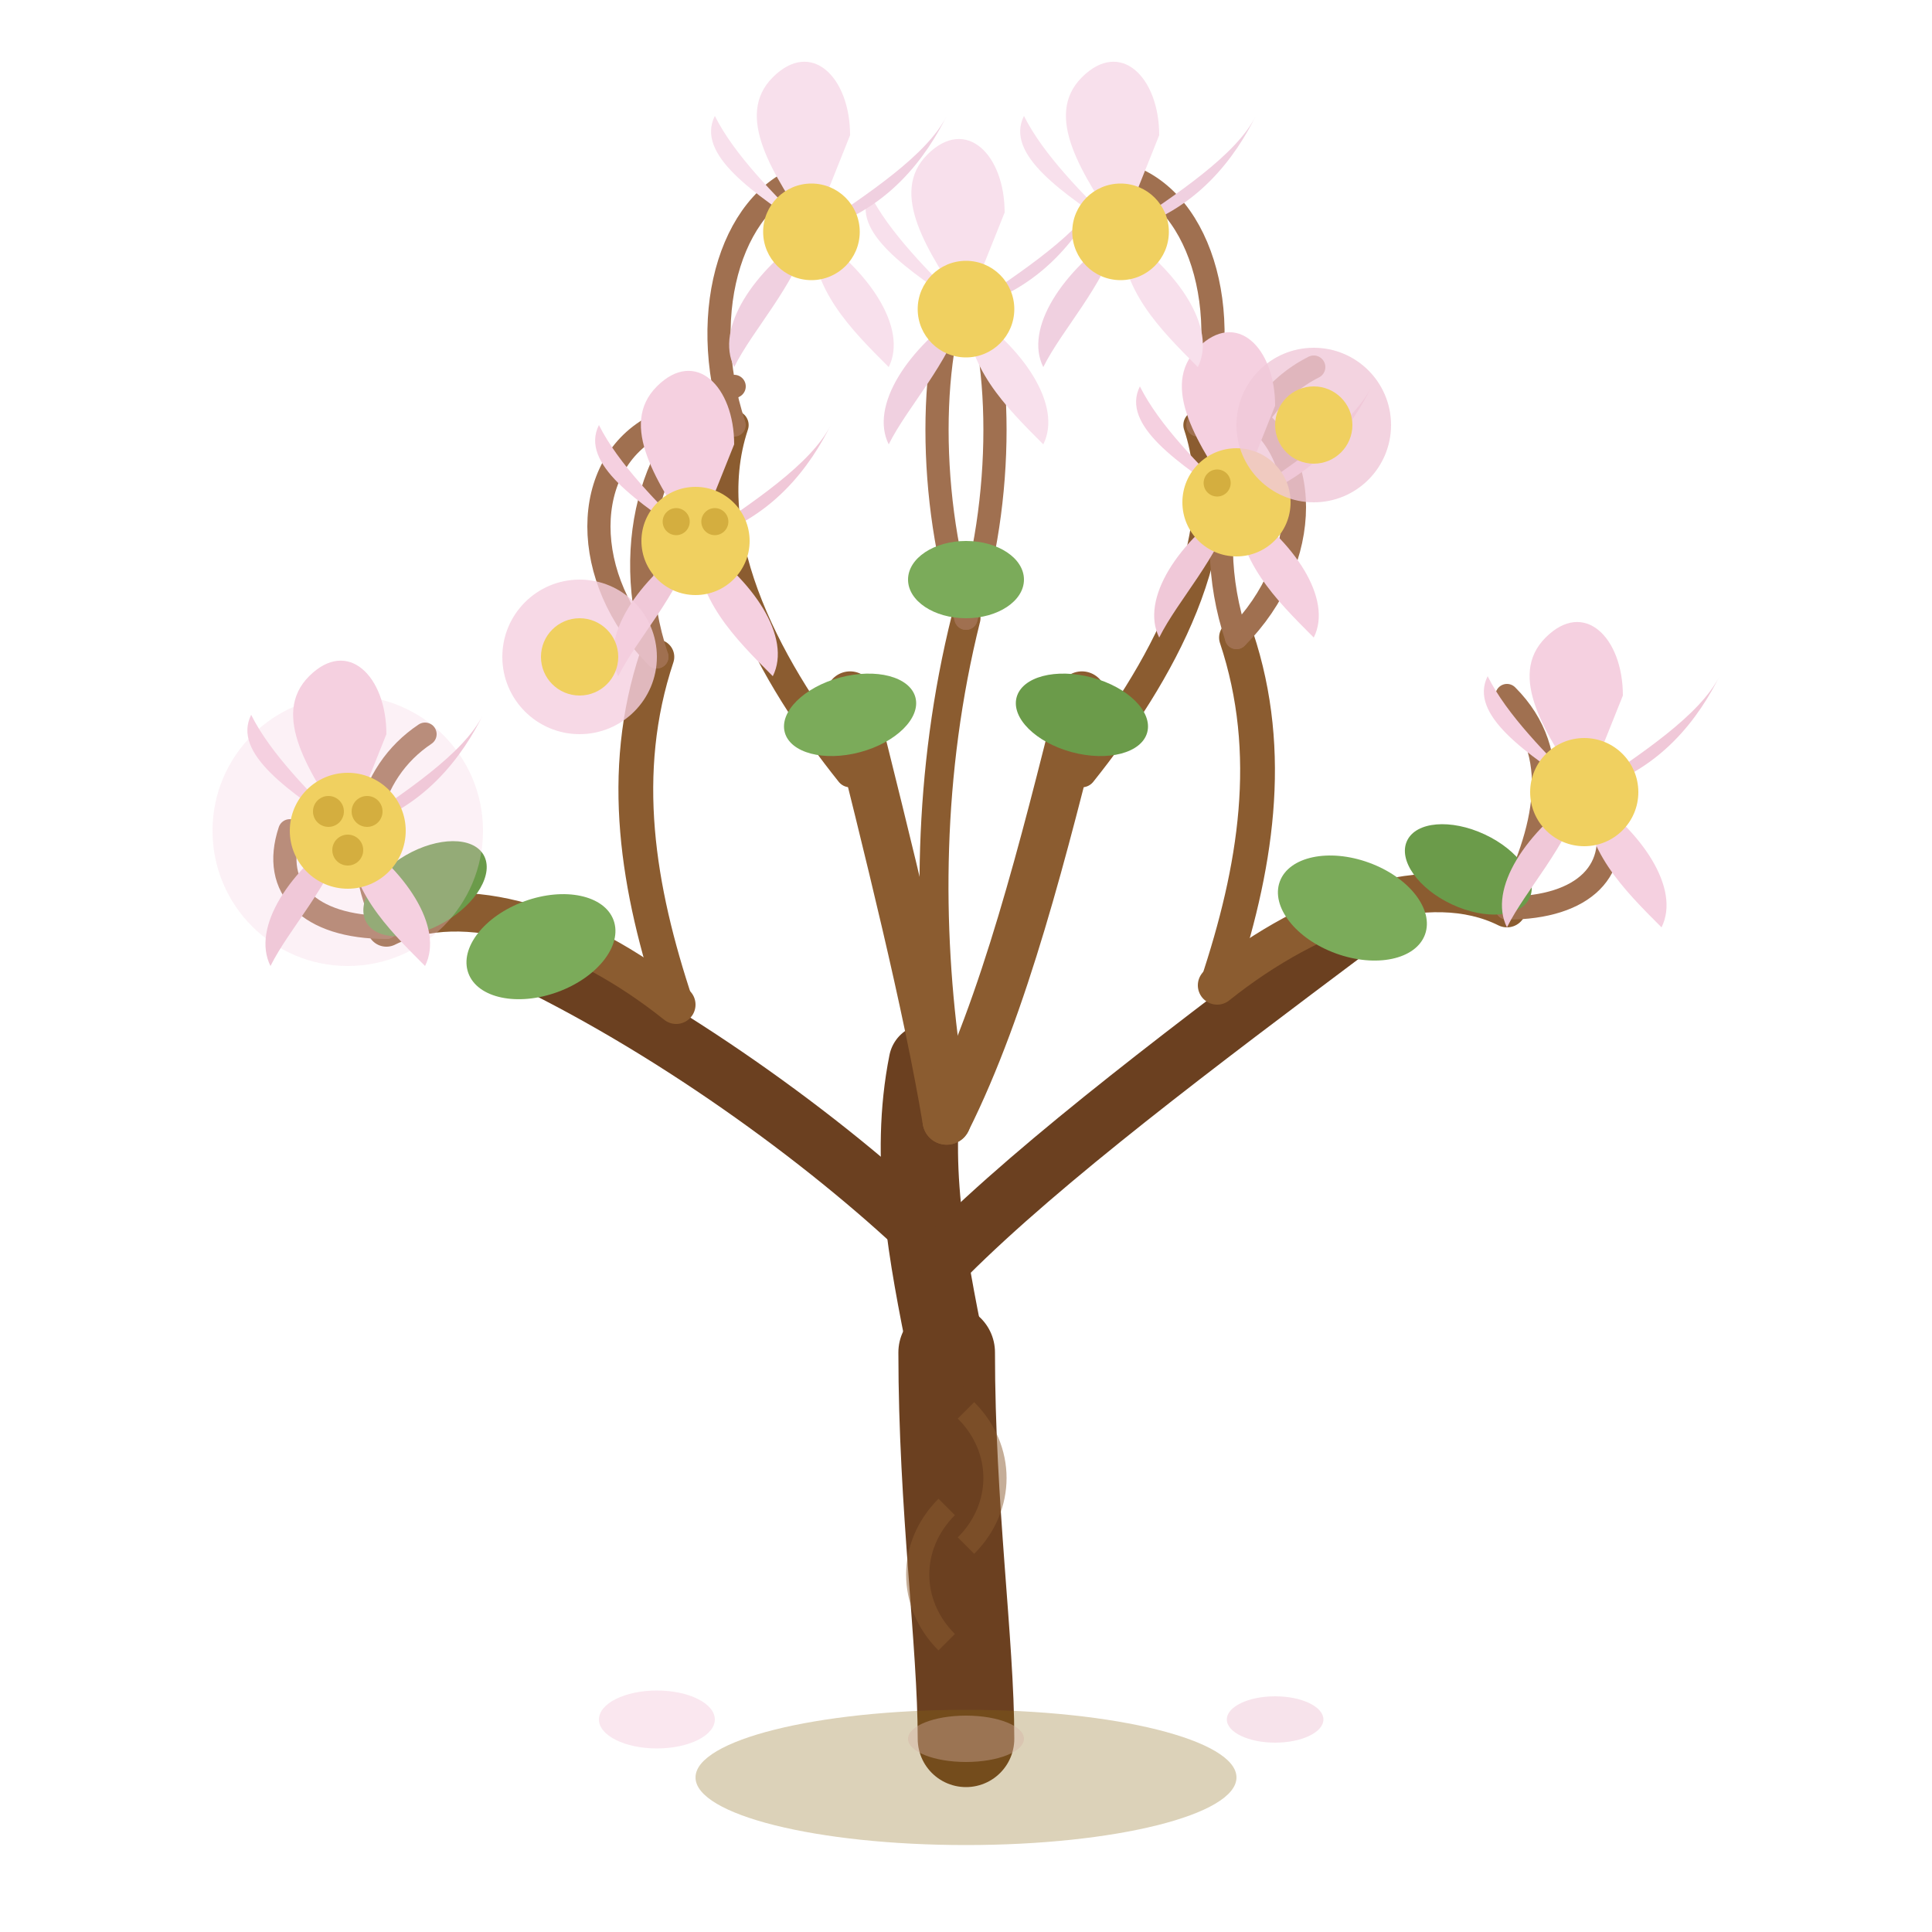
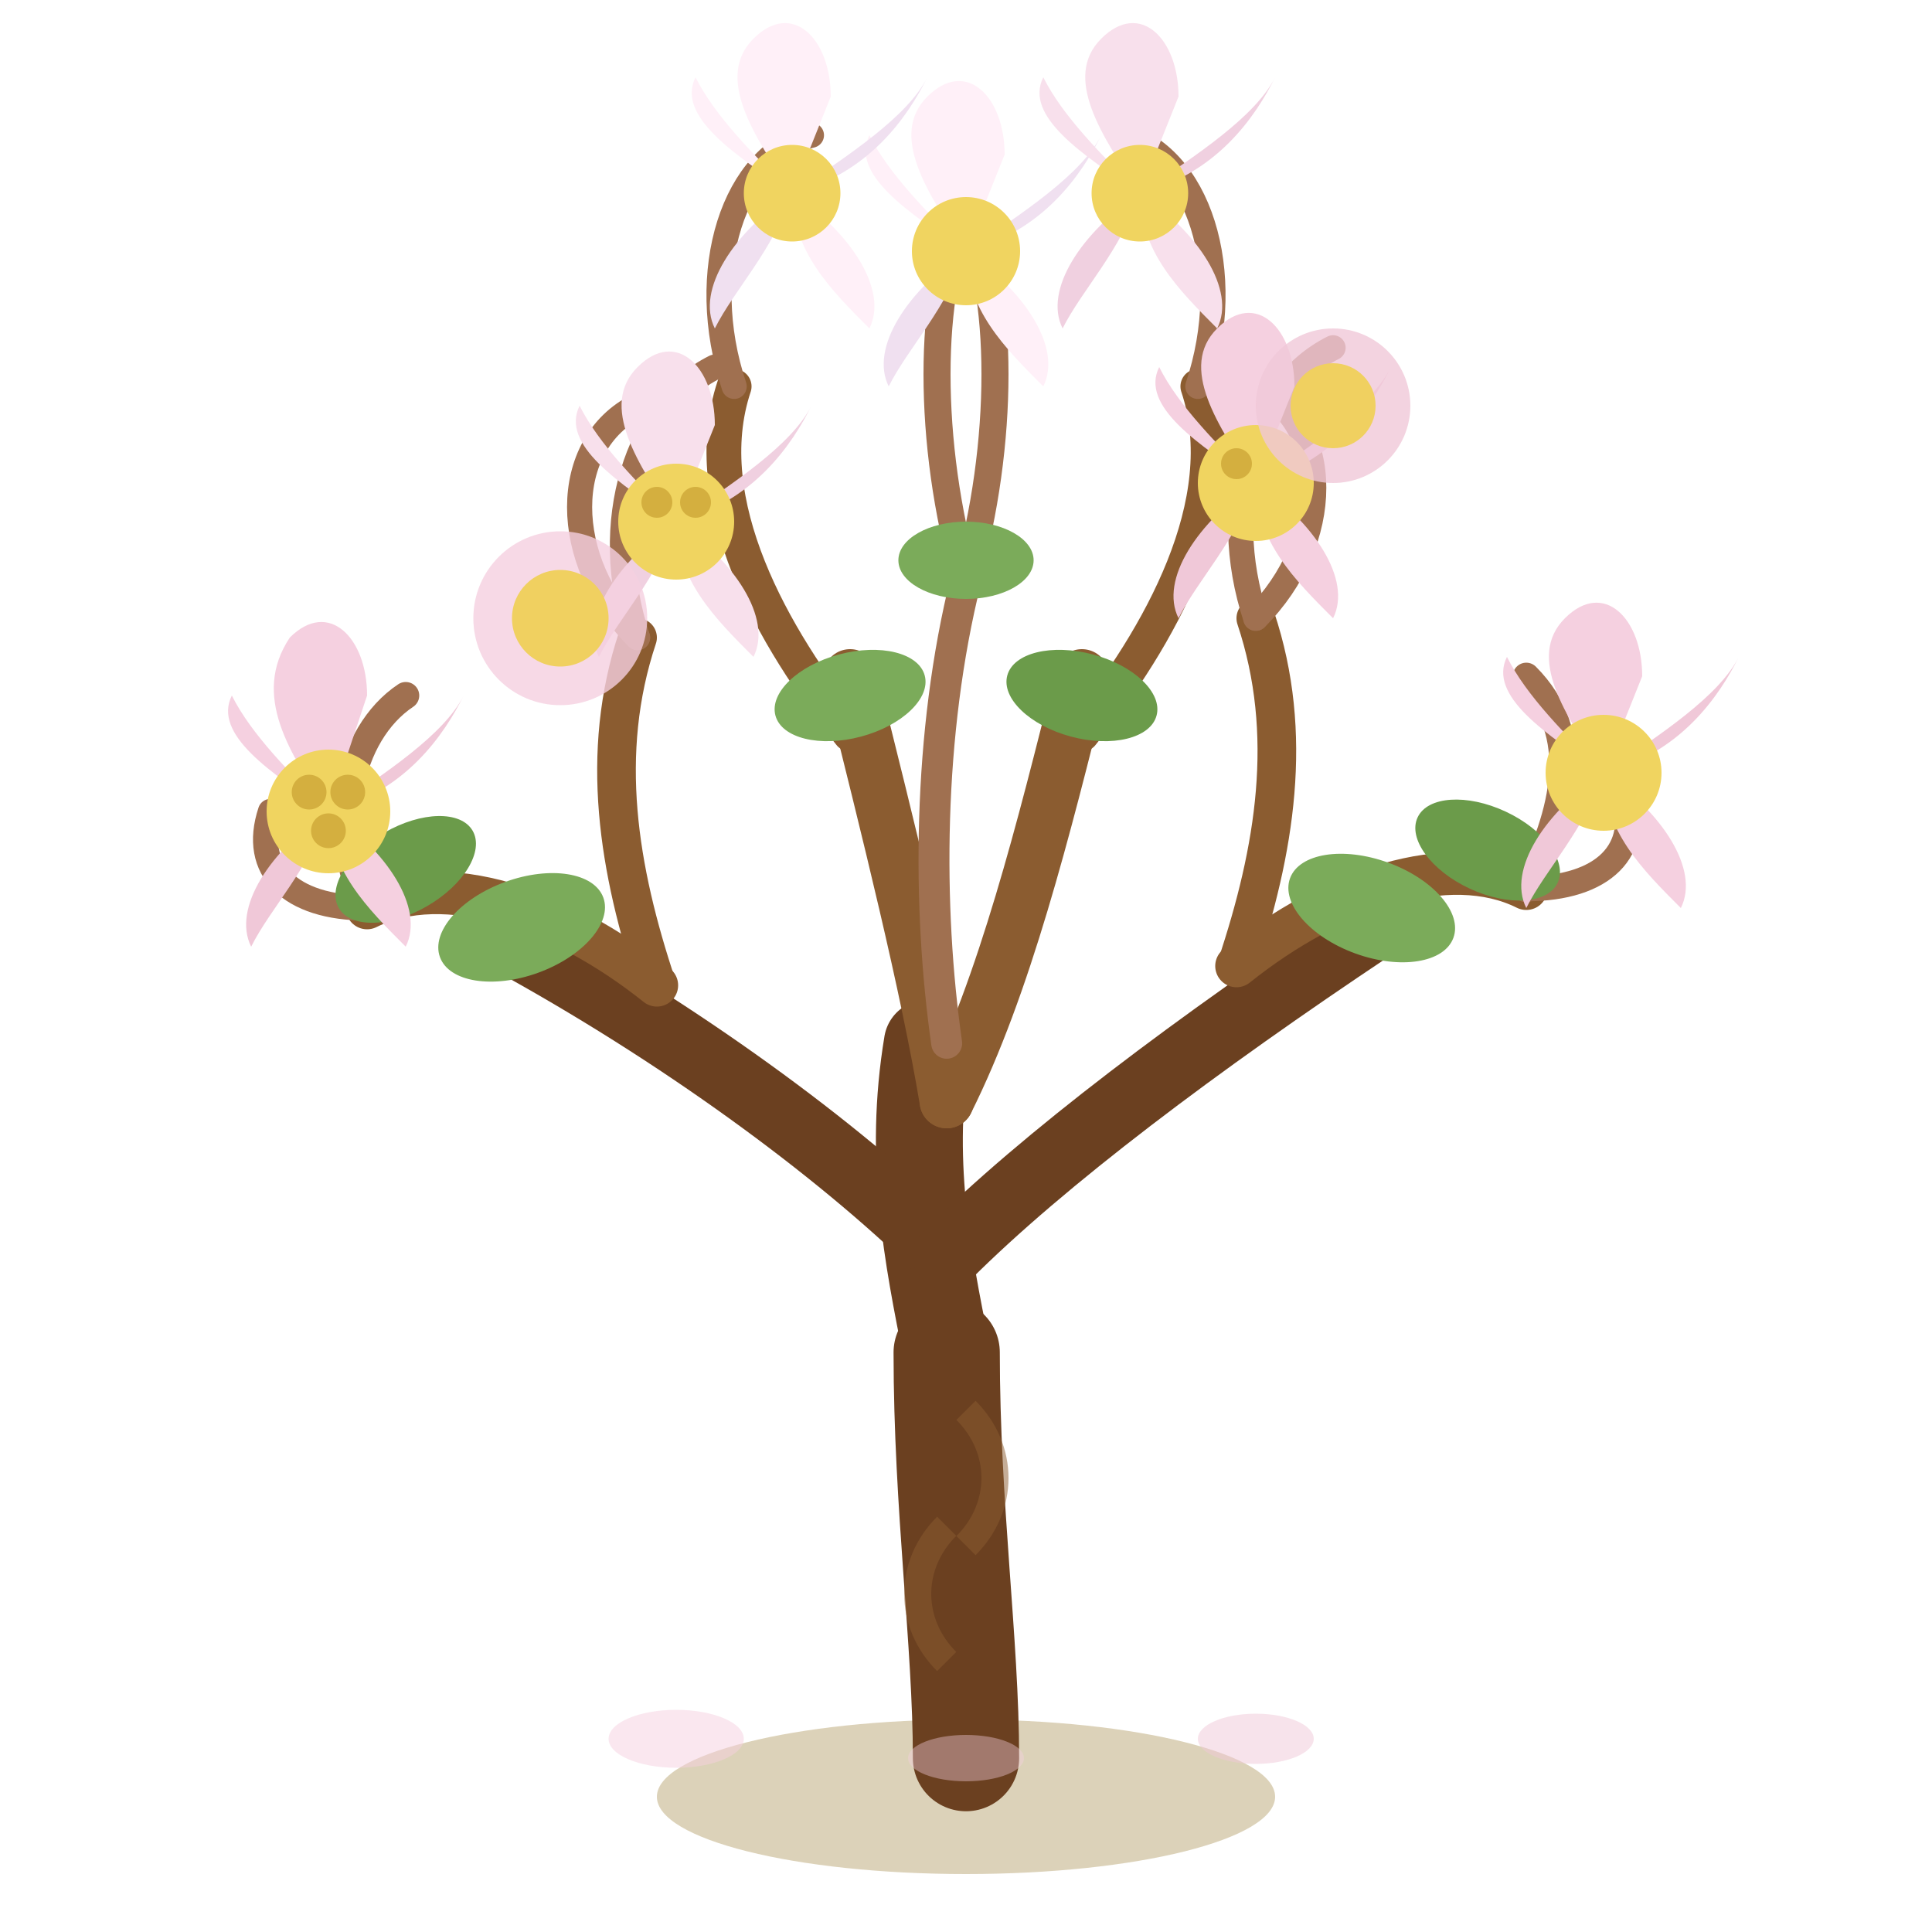
- <svg xmlns="http://www.w3.org/2000/svg" viewBox="0 0 100 100" fill="none">
-   <path d="M50 90 C50 85 49 78 49 70" stroke="#6B4020" stroke-width="5" stroke-linecap="round" />
-   <path d="M49 70 C48 65 47 60 48 55" stroke="#6B4020" stroke-width="4" stroke-linecap="round" />
-   <path d="M49 85 C47 83 47 80 49 78" stroke="#8B5C30" stroke-width="1.2" opacity="0.5" />
-   <path d="M50 80 C52 78 52 75 50 73" stroke="#8B5C30" stroke-width="1.2" opacity="0.5" />
-   <path d="M49 65 C44 60 36 54 28 50" stroke="#6B4020" stroke-width="3" stroke-linecap="round" />
-   <path d="M49 65 C54 60 62 54 70 48" stroke="#6B4020" stroke-width="3" stroke-linecap="round" />
-   <path d="M49 58 C48 52 46 44 44 36" stroke="#8B5C30" stroke-width="2.5" stroke-linecap="round" />
-   <path d="M49 58 C52 52 54 44 56 36" stroke="#8B5C30" stroke-width="2.5" stroke-linecap="round" />
-   <path d="M35 52 C30 48 24 46 20 48" stroke="#8B5C30" stroke-width="2" stroke-linecap="round" />
-   <path d="M35 52 C33 46 32 40 34 34" stroke="#8B5C30" stroke-width="1.8" stroke-linecap="round" />
-   <path d="M63 51 C68 47 74 45 78 47" stroke="#8B5C30" stroke-width="2" stroke-linecap="round" />
-   <path d="M63 51 C65 45 66 39 64 33" stroke="#8B5C30" stroke-width="1.8" stroke-linecap="round" />
-   <path d="M44 40 C40 35 36 28 38 22" stroke="#8B5C30" stroke-width="1.5" stroke-linecap="round" />
-   <path d="M56 40 C60 35 64 28 62 22" stroke="#8B5C30" stroke-width="1.5" stroke-linecap="round" />
-   <path d="M49 55 C48 48 48 40 50 32" stroke="#8B5C30" stroke-width="1.5" stroke-linecap="round" />
-   <path d="M20 48 C18 44 19 40 22 38" stroke="#A07050" stroke-width="1.2" stroke-linecap="round" />
-   <path d="M20 48 C16 48 14 46 15 43" stroke="#A07050" stroke-width="1.2" stroke-linecap="round" />
-   <path d="M34 34 C32 28 34 22 38 20" stroke="#A07050" stroke-width="1.2" stroke-linecap="round" />
-   <path d="M34 34 C30 30 30 24 34 22" stroke="#A07050" stroke-width="1.2" stroke-linecap="round" />
-   <path d="M78 47 C80 43 81 39 78 36" stroke="#A07050" stroke-width="1.2" stroke-linecap="round" />
-   <path d="M78 47 C82 47 84 45 83 42" stroke="#A07050" stroke-width="1.2" stroke-linecap="round" />
-   <path d="M64 33 C62 27 64 21 68 19" stroke="#A07050" stroke-width="1.2" stroke-linecap="round" />
-   <path d="M64 33 C68 29 68 23 64 21" stroke="#A07050" stroke-width="1.2" stroke-linecap="round" />
-   <path d="M38 22 C36 16 38 10 42 9" stroke="#A07050" stroke-width="1.2" stroke-linecap="round" />
-   <path d="M62 22 C64 16 62 10 58 9" stroke="#A07050" stroke-width="1.2" stroke-linecap="round" />
-   <path d="M50 32 C48 26 48 18 50 14" stroke="#A07050" stroke-width="1.2" stroke-linecap="round" />
-   <path d="M50 32 C52 26 52 18 50 14" stroke="#A07050" stroke-width="1.2" stroke-linecap="round" />
-   <ellipse cx="28" cy="49" rx="4" ry="2.5" fill="#7BAB5A" transform="rotate(-20,28,49)" />
-   <ellipse cx="22" cy="46" rx="3.5" ry="2" fill="#6B9B4A" transform="rotate(-30,22,46)" />
-   <ellipse cx="70" cy="47" rx="4" ry="2.5" fill="#7BAB5A" transform="rotate(20,70,47)" />
-   <ellipse cx="76" cy="45" rx="3.5" ry="2" fill="#6B9B4A" transform="rotate(25,76,45)" />
-   <ellipse cx="44" cy="37" rx="3.5" ry="2" fill="#7BAB5A" transform="rotate(-15,44,37)" />
-   <ellipse cx="56" cy="37" rx="3.5" ry="2" fill="#6B9B4A" transform="rotate(15,56,37)" />
-   <ellipse cx="50" cy="30" rx="3" ry="2" fill="#7BAB5A" />
-   <circle cx="18" cy="43" r="7" fill="#F5D0E0" opacity="0.3" />
-   <path d="M18 43 C16 40 14 37 16 35 C18 33 20 35 20 38Z" fill="#F5D0E0" />
-   <path d="M18 43 C21 41 24 39 25 37 C24 39 22 42 18 43Z" fill="#F0C8D8" />
-   <path d="M18 43 C21 45 23 48 22 50 C20 48 18 46 18 43Z" fill="#F5D0E0" />
-   <path d="M18 43 C15 45 13 48 14 50 C15 48 17 46 18 43Z" fill="#F0C8D8" />
-   <path d="M18 43 C15 41 12 39 13 37 C14 39 16 41 18 43Z" fill="#F5D0E0" />
-   <circle cx="18" cy="43" r="3" fill="#F0D060" />
-   <circle cx="17" cy="42" r="0.8" fill="#C8A030" opacity="0.7" />
-   <circle cx="19" cy="42" r="0.8" fill="#C8A030" opacity="0.7" />
-   <circle cx="18" cy="44" r="0.8" fill="#C8A030" opacity="0.7" />
-   <path d="M36 28 C34 25 32 22 34 20 C36 18 38 20 38 23Z" fill="#F5D0E0" />
-   <path d="M36 28 C39 26 42 24 43 22 C42 24 40 27 36 28Z" fill="#F0C8D8" />
-   <path d="M36 28 C39 30 41 33 40 35 C38 33 36 31 36 28Z" fill="#F5D0E0" />
-   <path d="M36 28 C33 30 31 33 32 35 C33 33 35 31 36 28Z" fill="#F0C8D8" />
-   <path d="M36 28 C33 26 30 24 31 22 C32 24 34 26 36 28Z" fill="#F5D0E0" />
-   <circle cx="36" cy="28" r="2.8" fill="#F0D060" />
-   <circle cx="35" cy="27" r="0.7" fill="#C8A030" opacity="0.7" />
-   <circle cx="37" cy="27" r="0.7" fill="#C8A030" opacity="0.7" />
-   <path d="M50 16 C48 13 46 10 48 8 C50 6 52 8 52 11Z" fill="#F8E0EC" />
-   <path d="M50 16 C53 14 56 12 57 10 C56 12 54 15 50 16Z" fill="#F0D0E0" />
-   <path d="M50 16 C53 18 55 21 54 23 C52 21 50 19 50 16Z" fill="#F8E0EC" />
-   <path d="M50 16 C47 18 45 21 46 23 C47 21 49 19 50 16Z" fill="#F0D0E0" />
-   <path d="M50 16 C47 14 44 12 45 10 C46 12 48 14 50 16Z" fill="#F8E0EC" />
-   <circle cx="50" cy="16" r="2.5" fill="#F0D060" />
-   <path d="M64 26 C62 23 60 20 62 18 C64 16 66 18 66 21Z" fill="#F5D0E0" />
-   <path d="M64 26 C67 24 70 22 71 20 C70 22 68 25 64 26Z" fill="#F0C8D8" />
-   <path d="M64 26 C67 28 69 31 68 33 C66 31 64 29 64 26Z" fill="#F5D0E0" />
-   <path d="M64 26 C61 28 59 31 60 33 C61 31 63 29 64 26Z" fill="#F0C8D8" />
-   <path d="M64 26 C61 24 58 22 59 20 C60 22 62 24 64 26Z" fill="#F5D0E0" />
-   <circle cx="64" cy="26" r="2.8" fill="#F0D060" />
-   <circle cx="63" cy="25" r="0.7" fill="#C8A030" opacity="0.7" />
-   <path d="M82 41 C80 38 78 35 80 33 C82 31 84 33 84 36Z" fill="#F5D0E0" />
-   <path d="M82 41 C85 39 88 37 89 35 C88 37 86 40 82 41Z" fill="#F0C8D8" />
-   <path d="M82 41 C85 43 87 46 86 48 C84 46 82 44 82 41Z" fill="#F5D0E0" />
-   <path d="M82 41 C79 43 77 46 78 48 C79 46 81 44 82 41Z" fill="#F0C8D8" />
-   <path d="M82 41 C79 39 76 37 77 35 C78 37 80 39 82 41Z" fill="#F5D0E0" />
-   <circle cx="82" cy="41" r="2.8" fill="#F0D060" />
-   <path d="M42 12 C40 9 38 6 40 4 C42 2 44 4 44 7Z" fill="#F8E0EC" />
-   <path d="M42 12 C45 10 48 8 49 6 C48 8 46 11 42 12Z" fill="#F0D0E0" />
-   <path d="M42 12 C45 14 47 17 46 19 C44 17 42 15 42 12Z" fill="#F8E0EC" />
-   <path d="M42 12 C39 14 37 17 38 19 C39 17 41 15 42 12Z" fill="#F0D0E0" />
-   <path d="M42 12 C39 10 36 8 37 6 C38 8 40 10 42 12Z" fill="#F8E0EC" />
-   <circle cx="42" cy="12" r="2.5" fill="#F0D060" />
-   <path d="M58 12 C56 9 54 6 56 4 C58 2 60 4 60 7Z" fill="#F8E0EC" />
-   <path d="M58 12 C61 10 64 8 65 6 C64 8 62 11 58 12Z" fill="#F0D0E0" />
-   <path d="M58 12 C61 14 63 17 62 19 C60 17 58 15 58 12Z" fill="#F8E0EC" />
-   <path d="M58 12 C55 14 53 17 54 19 C55 17 57 15 58 12Z" fill="#F0D0E0" />
-   <path d="M58 12 C55 10 52 8 53 6 C54 8 56 10 58 12Z" fill="#F8E0EC" />
-   <circle cx="58" cy="12" r="2.5" fill="#F0D060" />
-   <circle cx="30" cy="34" r="4" fill="#F5D0E0" opacity="0.8" />
-   <circle cx="30" cy="34" r="2" fill="#F0D060" />
-   <circle cx="68" cy="22" r="4" fill="#F0C8D8" opacity="0.8" />
-   <circle cx="68" cy="22" r="2" fill="#F0D060" />
-   <ellipse cx="34" cy="89" rx="3" ry="1.5" fill="#F5D0E0" opacity="0.5" />
-   <ellipse cx="66" cy="89" rx="2.5" ry="1.2" fill="#F0C8D8" opacity="0.5" />
-   <ellipse cx="50" cy="90" rx="3" ry="1.2" fill="#F5D0E0" opacity="0.4" />
-   <ellipse cx="50" cy="92" rx="14" ry="3.5" fill="#8B6914" opacity="0.3" />
+ <svg xmlns="http://www.w3.org/2000/svg" viewBox="0 0 100 100">
+   <ellipse cx="50" cy="93" rx="16" ry="4" fill="#8B6914" opacity="0.3" />
+   <path d="M50 91 C50 85 49 78 49 70" stroke="#6B4020" stroke-width="5.5" stroke-linecap="round" fill="none" />
+   <path d="M49 70 C48 65 47 60 48 54" stroke="#6B4020" stroke-width="4.5" stroke-linecap="round" fill="none" />
+   <path d="M49 86 C47 84 47 81 49 79" stroke="#8B5C30" stroke-width="1.4" opacity="0.5" fill="none" />
+   <path d="M50 80 C52 78 52 75 50 73" stroke="#8B5C30" stroke-width="1.4" opacity="0.5" fill="none" />
+   <path d="M49 65 C44 60 36 54 27 49" stroke="#6B4020" stroke-width="3.5" stroke-linecap="round" fill="none" />
+   <path d="M49 65 C54 60 62 54 71 48" stroke="#6B4020" stroke-width="3.5" stroke-linecap="round" fill="none" />
+   <path d="M49 57 C48 51 46 43 44 35" stroke="#8B5C30" stroke-width="2.8" stroke-linecap="round" fill="none" />
+   <path d="M49 57 C52 51 54 43 56 35" stroke="#8B5C30" stroke-width="2.8" stroke-linecap="round" fill="none" />
+   <path d="M34 51 C29 47 23 45 19 47" stroke="#8B5C30" stroke-width="2.2" stroke-linecap="round" fill="none" />
+   <path d="M34 51 C32 45 31 39 33 33" stroke="#8B5C30" stroke-width="2" stroke-linecap="round" fill="none" />
+   <path d="M64 50 C69 46 75 44 79 46" stroke="#8B5C30" stroke-width="2.2" stroke-linecap="round" fill="none" />
+   <path d="M64 50 C66 44 67 38 65 32" stroke="#8B5C30" stroke-width="2" stroke-linecap="round" fill="none" />
+   <path d="M44 38 C40 33 36 26 38 20" stroke="#8B5C30" stroke-width="1.8" stroke-linecap="round" fill="none" />
+   <path d="M56 38 C60 33 64 26 62 20" stroke="#8B5C30" stroke-width="1.8" stroke-linecap="round" fill="none" />
+   <path d="M49 54 C48 47 48 38 50 30" stroke="#A07050" stroke-width="1.6" stroke-linecap="round" fill="none" />
+   <path d="M19 47 C17 43 18 38 21 36" stroke="#A07050" stroke-width="1.4" stroke-linecap="round" fill="none" />
+   <path d="M19 47 C15 47 13 45 14 42" stroke="#A07050" stroke-width="1.3" stroke-linecap="round" fill="none" />
+   <path d="M33 33 C31 27 33 21 37 19" stroke="#A07050" stroke-width="1.3" stroke-linecap="round" fill="none" />
+   <path d="M33 33 C29 29 29 23 33 21" stroke="#A07050" stroke-width="1.3" stroke-linecap="round" fill="none" />
+   <path d="M79 46 C81 42 82 38 79 35" stroke="#A07050" stroke-width="1.4" stroke-linecap="round" fill="none" />
+   <path d="M79 46 C83 46 85 44 84 41" stroke="#A07050" stroke-width="1.3" stroke-linecap="round" fill="none" />
+   <path d="M65 32 C63 26 65 20 69 18" stroke="#A07050" stroke-width="1.3" stroke-linecap="round" fill="none" />
+   <path d="M65 32 C69 28 69 22 65 20" stroke="#A07050" stroke-width="1.3" stroke-linecap="round" fill="none" />
+   <path d="M38 20 C36 14 38 8 42 7" stroke="#A07050" stroke-width="1.3" stroke-linecap="round" fill="none" />
+   <path d="M62 20 C64 14 62 8 58 7" stroke="#A07050" stroke-width="1.3" stroke-linecap="round" fill="none" />
+   <path d="M50 30 C48 23 48 15 50 11" stroke="#A07050" stroke-width="1.4" stroke-linecap="round" fill="none" />
+   <path d="M50 30 C52 23 52 15 50 11" stroke="#A07050" stroke-width="1.4" stroke-linecap="round" fill="none" />
+   <ellipse cx="27" cy="48" rx="4.5" ry="2.5" fill="#7BAB5A" transform="rotate(-20,27,48)" />
+   <ellipse cx="21" cy="45" rx="4" ry="2.2" fill="#6B9B4A" transform="rotate(-30,21,45)" />
+   <ellipse cx="71" cy="47" rx="4.5" ry="2.5" fill="#7BAB5A" transform="rotate(20,71,47)" />
+   <ellipse cx="77" cy="44" rx="4" ry="2.2" fill="#6B9B4A" transform="rotate(25,77,44)" />
+   <ellipse cx="44" cy="36" rx="4" ry="2.2" fill="#7BAB5A" transform="rotate(-15,44,36)" />
+   <ellipse cx="56" cy="36" rx="4" ry="2.2" fill="#6B9B4A" transform="rotate(15,56,36)" />
+   <ellipse cx="50" cy="29" rx="3.5" ry="2" fill="#7BAB5A" />
+   <path d="M17 42 C15 39 13 36 15 33 C17 31 19 33 19 36Z" fill="#F5D0E0" />
+   <path d="M17 42 C20 40 23 38 24 36 C23 38 21 41 17 42Z" fill="#F0C8D8" />
+   <path d="M17 42 C20 44 22 47 21 49 C19 47 17 45 17 42Z" fill="#F5D0E0" />
+   <path d="M17 42 C14 44 12 47 13 49 C14 47 16 45 17 42Z" fill="#F0C8D8" />
+   <path d="M17 42 C14 40 11 38 12 36 C13 38 15 40 17 42Z" fill="#F5D0E0" />
+   <circle cx="17" cy="42" r="3.2" fill="#F0D460" />
+   <circle cx="16" cy="41" r="0.9" fill="#C8A030" opacity="0.7" />
+   <circle cx="18" cy="41" r="0.9" fill="#C8A030" opacity="0.7" />
+   <circle cx="17" cy="43" r="0.9" fill="#C8A030" opacity="0.7" />
+   <path d="M35 27 C33 24 31 21 33 19 C35 17 37 19 37 22Z" fill="#F8E0EC" />
+   <path d="M35 27 C38 25 41 23 42 21 C41 23 39 26 35 27Z" fill="#F0D0E0" />
+   <path d="M35 27 C38 29 40 32 39 34 C37 32 35 30 35 27Z" fill="#F8E0EC" />
+   <path d="M35 27 C32 29 30 32 31 34 C32 32 34 30 35 27Z" fill="#F0D0E0" />
+   <path d="M35 27 C32 25 29 23 30 21 C31 23 33 25 35 27Z" fill="#F8E0EC" />
+   <circle cx="35" cy="27" r="3" fill="#F0D460" />
+   <circle cx="34" cy="26" r="0.8" fill="#C8A030" opacity="0.7" />
+   <circle cx="36" cy="26" r="0.8" fill="#C8A030" opacity="0.7" />
+   <path d="M50 13 C48 10 46 7 48 5 C50 3 52 5 52 8Z" fill="#FFF0F8" />
+   <path d="M50 13 C53 11 56 9 57 7 C56 9 54 12 50 13Z" fill="#F0E0F0" />
+   <path d="M50 13 C53 15 55 18 54 20 C52 18 50 16 50 13Z" fill="#FFF0F8" />
+   <path d="M50 13 C47 15 45 18 46 20 C47 18 49 16 50 13Z" fill="#F0E0F0" />
+   <path d="M50 13 C47 11 44 9 45 7 C46 9 48 11 50 13Z" fill="#FFF0F8" />
+   <circle cx="50" cy="13" r="2.8" fill="#F0D460" />
+   <path d="M65 25 C63 22 61 19 63 17 C65 15 67 17 67 20Z" fill="#F5D0E0" />
+   <path d="M65 25 C68 23 71 21 72 19 C71 21 69 24 65 25Z" fill="#F0C8D8" />
+   <path d="M65 25 C68 27 70 30 69 32 C67 30 65 28 65 25Z" fill="#F5D0E0" />
+   <path d="M65 25 C62 27 60 30 61 32 C62 30 64 28 65 25Z" fill="#F0C8D8" />
+   <path d="M65 25 C62 23 59 21 60 19 C61 21 63 23 65 25Z" fill="#F5D0E0" />
+   <circle cx="65" cy="25" r="3" fill="#F0D460" />
+   <circle cx="64" cy="24" r="0.8" fill="#C8A030" opacity="0.7" />
+   <path d="M83 40 C81 37 79 34 81 32 C83 30 85 32 85 35Z" fill="#F5D0E0" />
+   <path d="M83 40 C86 38 89 36 90 34 C89 36 87 39 83 40Z" fill="#F0C8D8" />
+   <path d="M83 40 C86 42 88 45 87 47 C85 45 83 43 83 40Z" fill="#F5D0E0" />
+   <path d="M83 40 C80 42 78 45 79 47 C80 45 82 43 83 40Z" fill="#F0C8D8" />
+   <path d="M83 40 C80 38 77 36 78 34 C79 36 81 38 83 40Z" fill="#F5D0E0" />
+   <circle cx="83" cy="40" r="3" fill="#F0D460" />
+   <path d="M41 10 C39 7 37 4 39 2 C41 0 43 2 43 5Z" fill="#FFF0F8" />
+   <path d="M41 10 C44 8 47 6 48 4 C47 6 45 9 41 10Z" fill="#F0E0F0" />
+   <path d="M41 10 C44 12 46 15 45 17 C43 15 41 13 41 10Z" fill="#FFF0F8" />
+   <path d="M41 10 C38 12 36 15 37 17 C38 15 40 13 41 10Z" fill="#F0E0F0" />
+   <path d="M41 10 C38 8 35 6 36 4 C37 6 39 8 41 10Z" fill="#FFF0F8" />
+   <circle cx="41" cy="10" r="2.5" fill="#F0D460" />
+   <path d="M59 10 C57 7 55 4 57 2 C59 0 61 2 61 5Z" fill="#F8E0EC" />
+   <path d="M59 10 C62 8 65 6 66 4 C65 6 63 9 59 10Z" fill="#F0D0E0" />
+   <path d="M59 10 C62 12 64 15 63 17 C61 15 59 13 59 10Z" fill="#F8E0EC" />
+   <path d="M59 10 C56 12 54 15 55 17 C56 15 58 13 59 10Z" fill="#F0D0E0" />
+   <path d="M59 10 C56 8 53 6 54 4 C55 6 57 8 59 10Z" fill="#F8E0EC" />
+   <circle cx="59" cy="10" r="2.5" fill="#F0D460" />
+   <circle cx="29" cy="32" r="4.5" fill="#F5D0E0" opacity="0.8" />
+   <circle cx="29" cy="32" r="2.5" fill="#F0D060" />
+   <circle cx="69" cy="21" r="4" fill="#F0C8D8" opacity="0.8" />
+   <circle cx="69" cy="21" r="2.2" fill="#F0D060" />
+   <ellipse cx="35" cy="90" rx="3.5" ry="1.5" fill="#F5D0E0" opacity="0.5" />
+   <ellipse cx="65" cy="90" rx="3" ry="1.3" fill="#F0C8D8" opacity="0.5" />
+   <ellipse cx="50" cy="91" rx="3" ry="1.2" fill="#F5D0E0" opacity="0.4" />
</svg>
